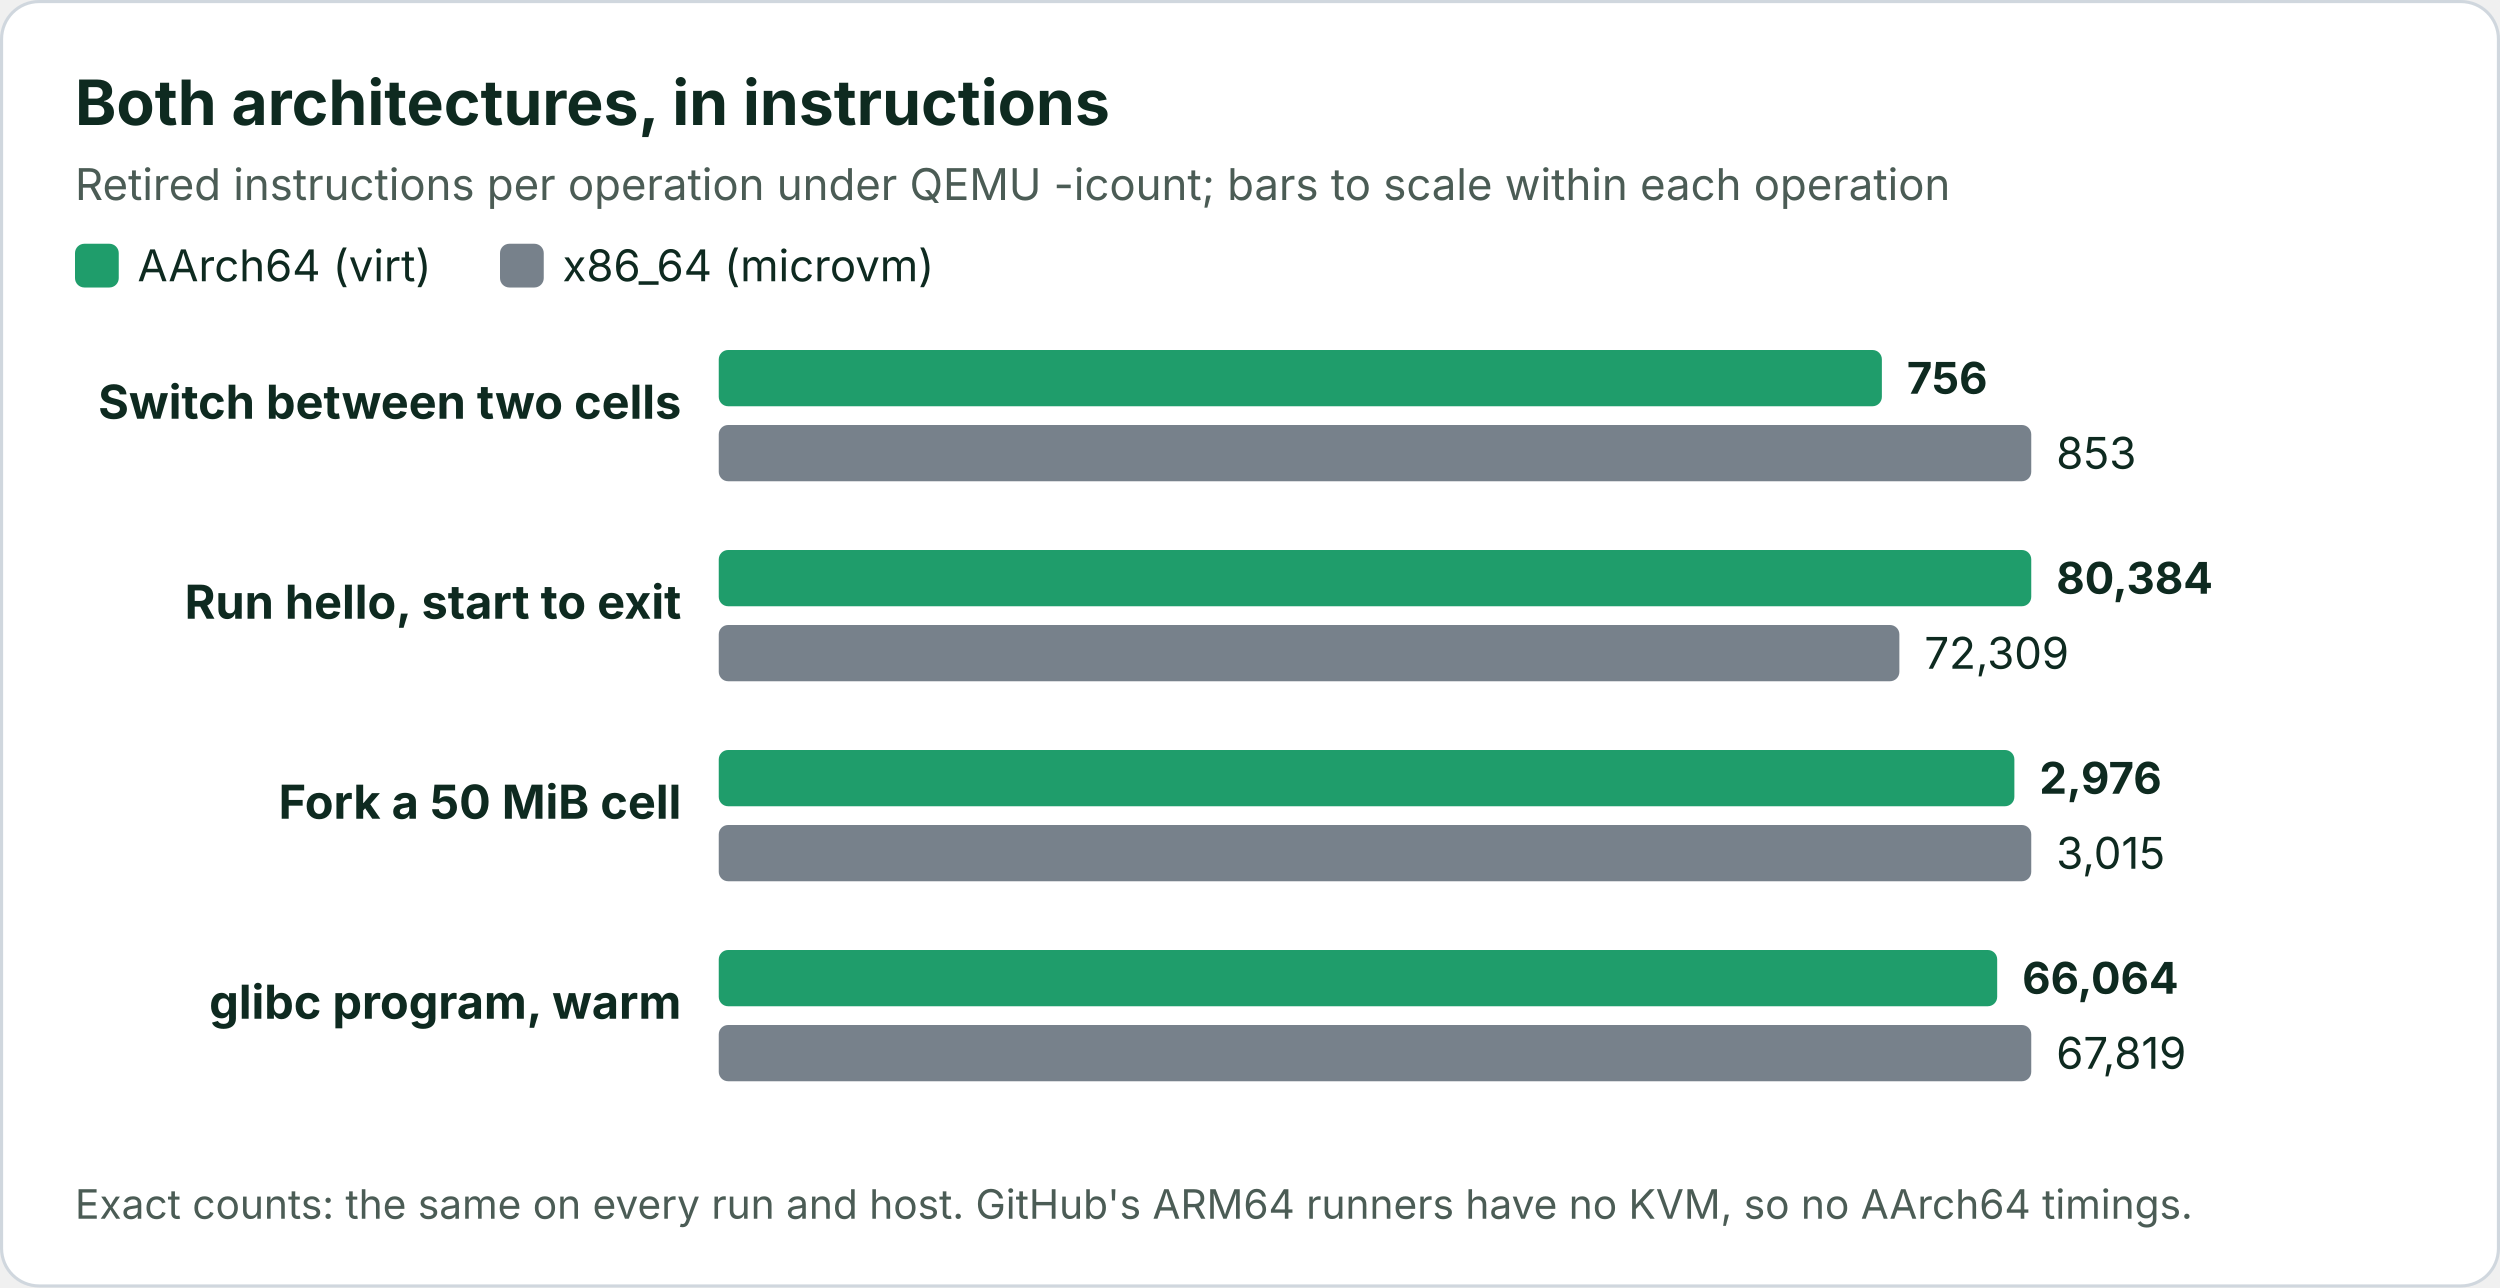
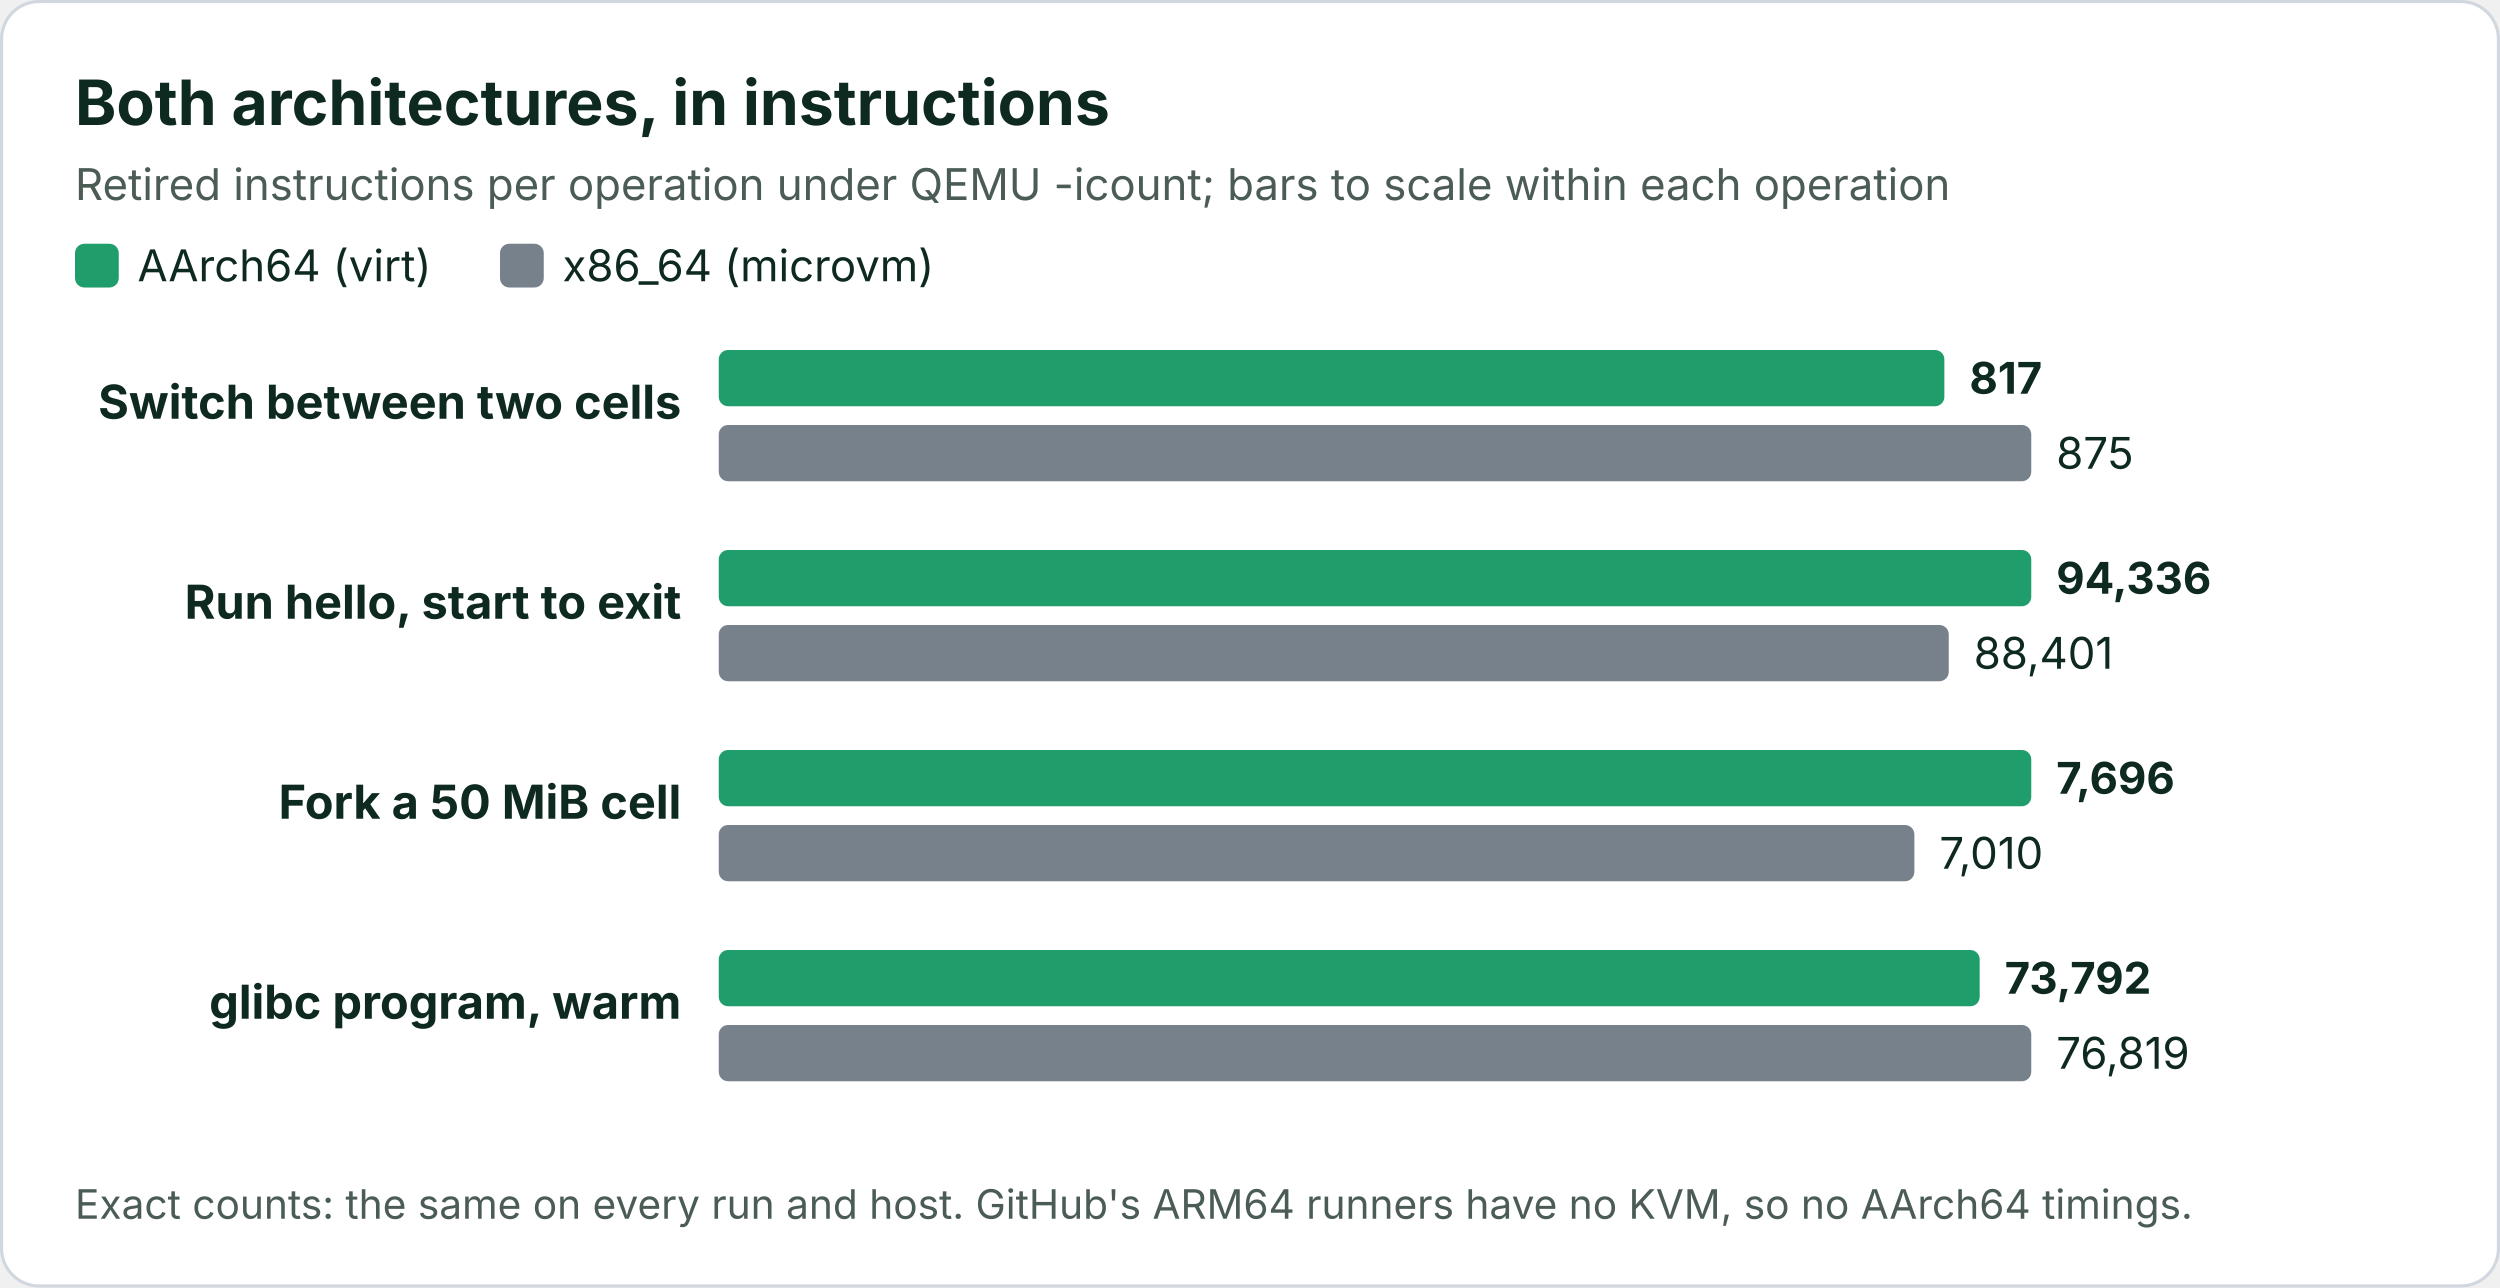
<svg xmlns="http://www.w3.org/2000/svg" viewBox="0 0 800 412" width="800" height="412" role="img" font-family="Inter, -apple-system, Segoe UI, Helvetica, Arial, sans-serif">
  <defs>
    <marker id="a" viewBox="0 0 10 10" refX="10" refY="5" markerWidth="7" markerHeight="7" orient="auto">
      <path d="M0 0L10 5L0 10z" fill="#57706a" />
    </marker>
    <marker id="g" viewBox="0 0 10 10" refX="10" refY="5" markerWidth="7" markerHeight="7" orient="auto">
      <path d="M0 0L10 5L0 10z" fill="#1f9d6b" />
    </marker>
    <marker id="b" viewBox="0 0 10 10" refX="10" refY="5" markerWidth="7" markerHeight="7" orient="auto">
      <path d="M0 0L10 5L0 10z" fill="#0a5cc2" />
    </marker>
    <marker id="o" viewBox="0 0 10 10" refX="10" refY="5" markerWidth="7" markerHeight="7" orient="auto">
      <path d="M0 0L10 5L0 10z" fill="#8a6100" />
    </marker>
    <marker id="r" viewBox="0 0 10 10" refX="10" refY="5" markerWidth="7" markerHeight="7" orient="auto">
      <path d="M0 0L10 5L0 10z" fill="#b42318" />
    </marker>
    <marker id="c" viewBox="0 0 10 10" refX="10" refY="5" markerWidth="7" markerHeight="7" orient="auto">
      <path d="M0 0L10 5L0 10z" fill="#146c4a" />
    </marker>
  </defs>
  <rect class="bg" x="0.5" y="0.5" width="799" height="411" rx="12" fill="#ffffff" stroke="#d0d7de" />
  <text x="24" y="40" font-size="20" fill="#0e2a20" font-weight="700">Both architectures, in instructions</text>
  <text x="24" y="64" font-size="14" fill="#4b5c55">Retired instructions per operation under QEMU -icount; bars to scale within each operation</text>
  <rect x="24" y="78" width="14" height="14" rx="3" fill="#1f9d6b" stroke="#1f9d6b" stroke-width="0" />
  <text x="44" y="90" font-size="14" fill="#0e2a20">AArch64 (virt)</text>
  <rect x="160" y="78" width="14" height="14" rx="3" fill="#77818b" stroke="#77818b" stroke-width="0" />
  <text x="180" y="90" font-size="14" fill="#0e2a20">x86_64 (microvm)</text>
  <text x="218" y="134" font-size="15" fill="#0e2a20" font-weight="700" text-anchor="end">Switch between two cells</text>
-   <rect x="230" y="112" width="372.2" height="18" rx="3" fill="#1f9d6b" stroke="#1f9d6b" stroke-width="0" />
-   <text x="610.2" y="126" font-size="14" fill="#0e2a20" font-weight="700">756</text>
+   <rect x="230" y="112" width="392.2" height="18" rx="3" fill="#1f9d6b" stroke="#1f9d6b" stroke-width="0" />
+   <text x="630.2" y="126" font-size="14" fill="#0e2a20" font-weight="700">817</text>
  <rect x="230" y="136" width="420.0" height="18" rx="3" fill="#77818b" stroke="#77818b" stroke-width="0" />
-   <text x="658.0" y="150" font-size="14" fill="#0e2a20">853</text>
+   <text x="658.0" y="150" font-size="14" fill="#0e2a20">875</text>
  <text x="218" y="198" font-size="15" fill="#0e2a20" font-weight="700" text-anchor="end">Run hello, start to exit</text>
  <rect x="230" y="176" width="420.0" height="18" rx="3" fill="#1f9d6b" stroke="#1f9d6b" stroke-width="0" />
-   <text x="658.0" y="190" font-size="14" fill="#0e2a20" font-weight="700">80,384</text>
-   <rect x="230" y="200" width="377.8" height="18" rx="3" fill="#77818b" stroke="#77818b" stroke-width="0" />
-   <text x="615.8" y="214" font-size="14" fill="#0e2a20">72,309</text>
+   <text x="658.0" y="190" font-size="14" fill="#0e2a20" font-weight="700">94,336</text>
+   <rect x="230" y="200" width="393.6" height="18" rx="3" fill="#77818b" stroke="#77818b" stroke-width="0" />
+   <text x="631.6" y="214" font-size="14" fill="#0e2a20">88,401</text>
  <text x="218" y="262" font-size="15" fill="#0e2a20" font-weight="700" text-anchor="end">Fork a 50 MiB cell</text>
-   <rect x="230" y="240" width="414.6" height="18" rx="3" fill="#1f9d6b" stroke="#1f9d6b" stroke-width="0" />
-   <text x="652.6" y="254" font-size="14" fill="#0e2a20" font-weight="700">2,976</text>
-   <rect x="230" y="264" width="420.0" height="18" rx="3" fill="#77818b" stroke="#77818b" stroke-width="0" />
-   <text x="658.0" y="278" font-size="14" fill="#0e2a20">3,015</text>
+   <rect x="230" y="240" width="420.0" height="18" rx="3" fill="#1f9d6b" stroke="#1f9d6b" stroke-width="0" />
+   <text x="658.0" y="254" font-size="14" fill="#0e2a20" font-weight="700">7,696</text>
+   <rect x="230" y="264" width="382.6" height="18" rx="3" fill="#77818b" stroke="#77818b" stroke-width="0" />
+   <text x="620.6" y="278" font-size="14" fill="#0e2a20">7,010</text>
  <text x="218" y="326" font-size="15" fill="#0e2a20" font-weight="700" text-anchor="end">glibc program, warm</text>
-   <rect x="230" y="304" width="409.1" height="18" rx="3" fill="#1f9d6b" stroke="#1f9d6b" stroke-width="0" />
-   <text x="647.1" y="318" font-size="14" fill="#0e2a20" font-weight="700">66,064</text>
+   <rect x="230" y="304" width="403.5" height="18" rx="3" fill="#1f9d6b" stroke="#1f9d6b" stroke-width="0" />
+   <text x="641.5" y="318" font-size="14" fill="#0e2a20" font-weight="700">73,792</text>
  <rect x="230" y="328" width="420.0" height="18" rx="3" fill="#77818b" stroke="#77818b" stroke-width="0" />
-   <text x="658.0" y="342" font-size="14" fill="#0e2a20">67,819</text>
+   <text x="658.0" y="342" font-size="14" fill="#0e2a20">76,819</text>
  <text x="24" y="390" font-size="13" fill="#4b5c55">Exact counts: the same on every run and host. GitHub's ARM64 runners have no KVM, so no AArch64 timings.</text>
</svg>
